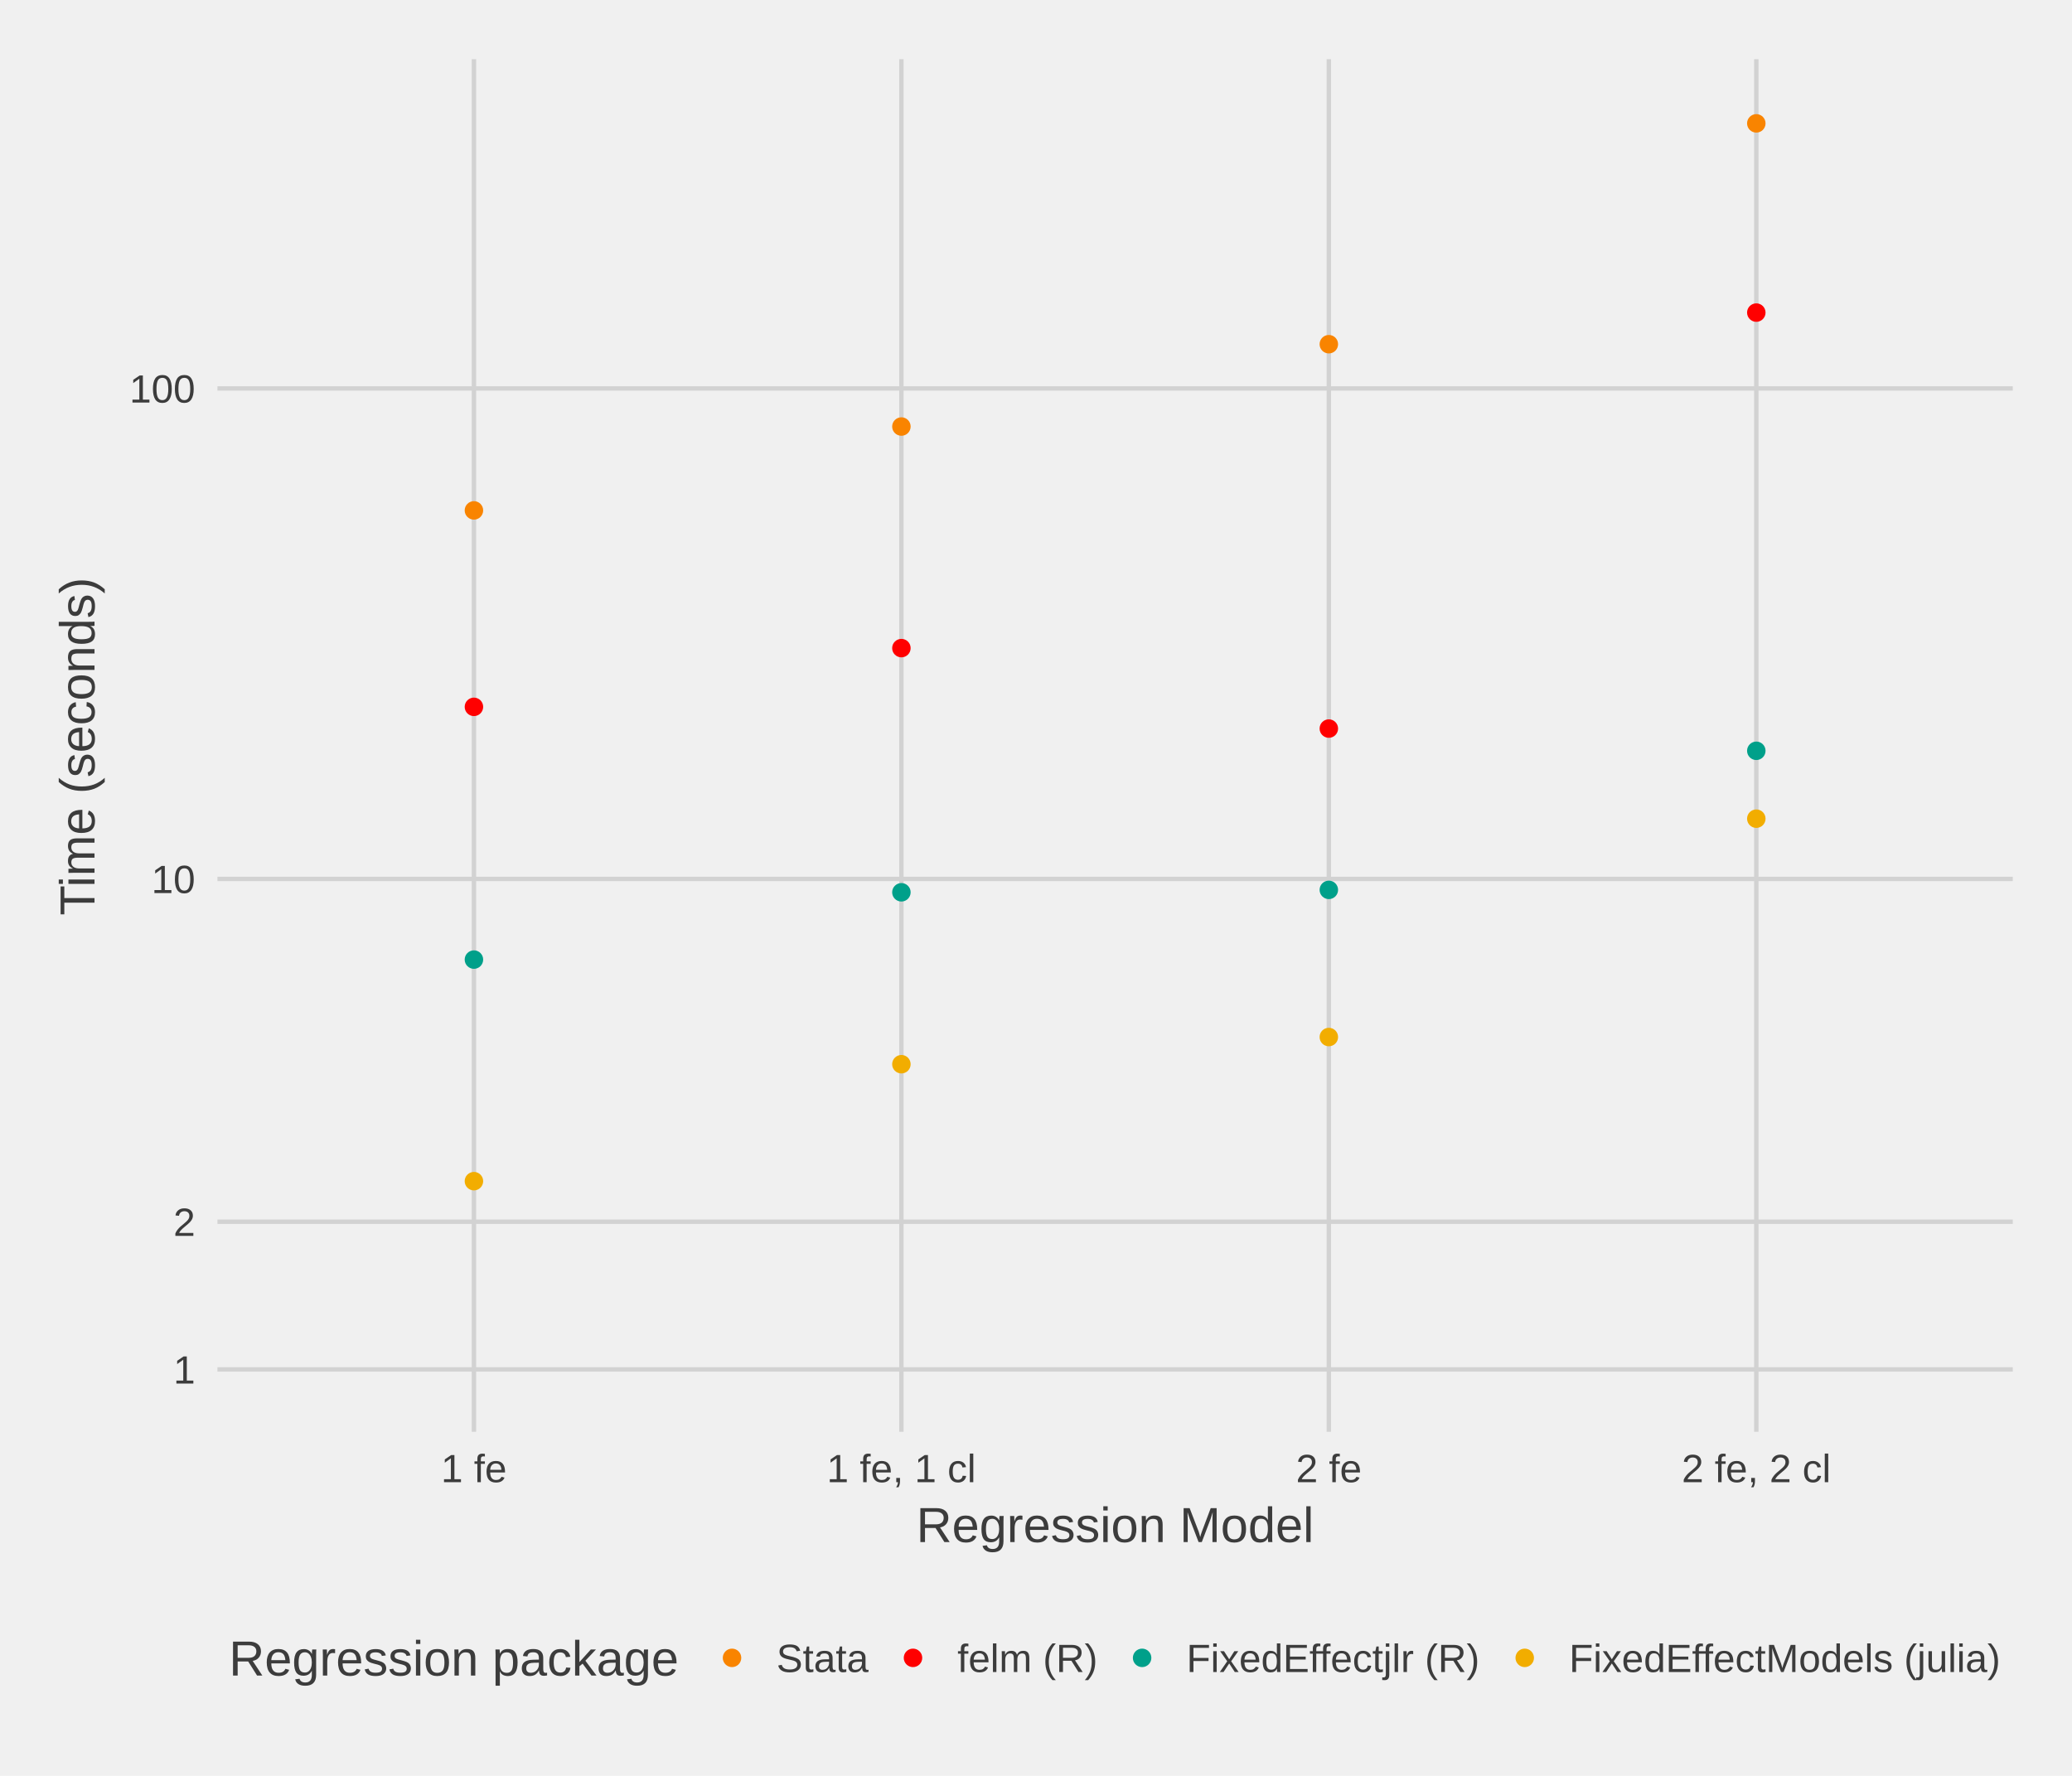
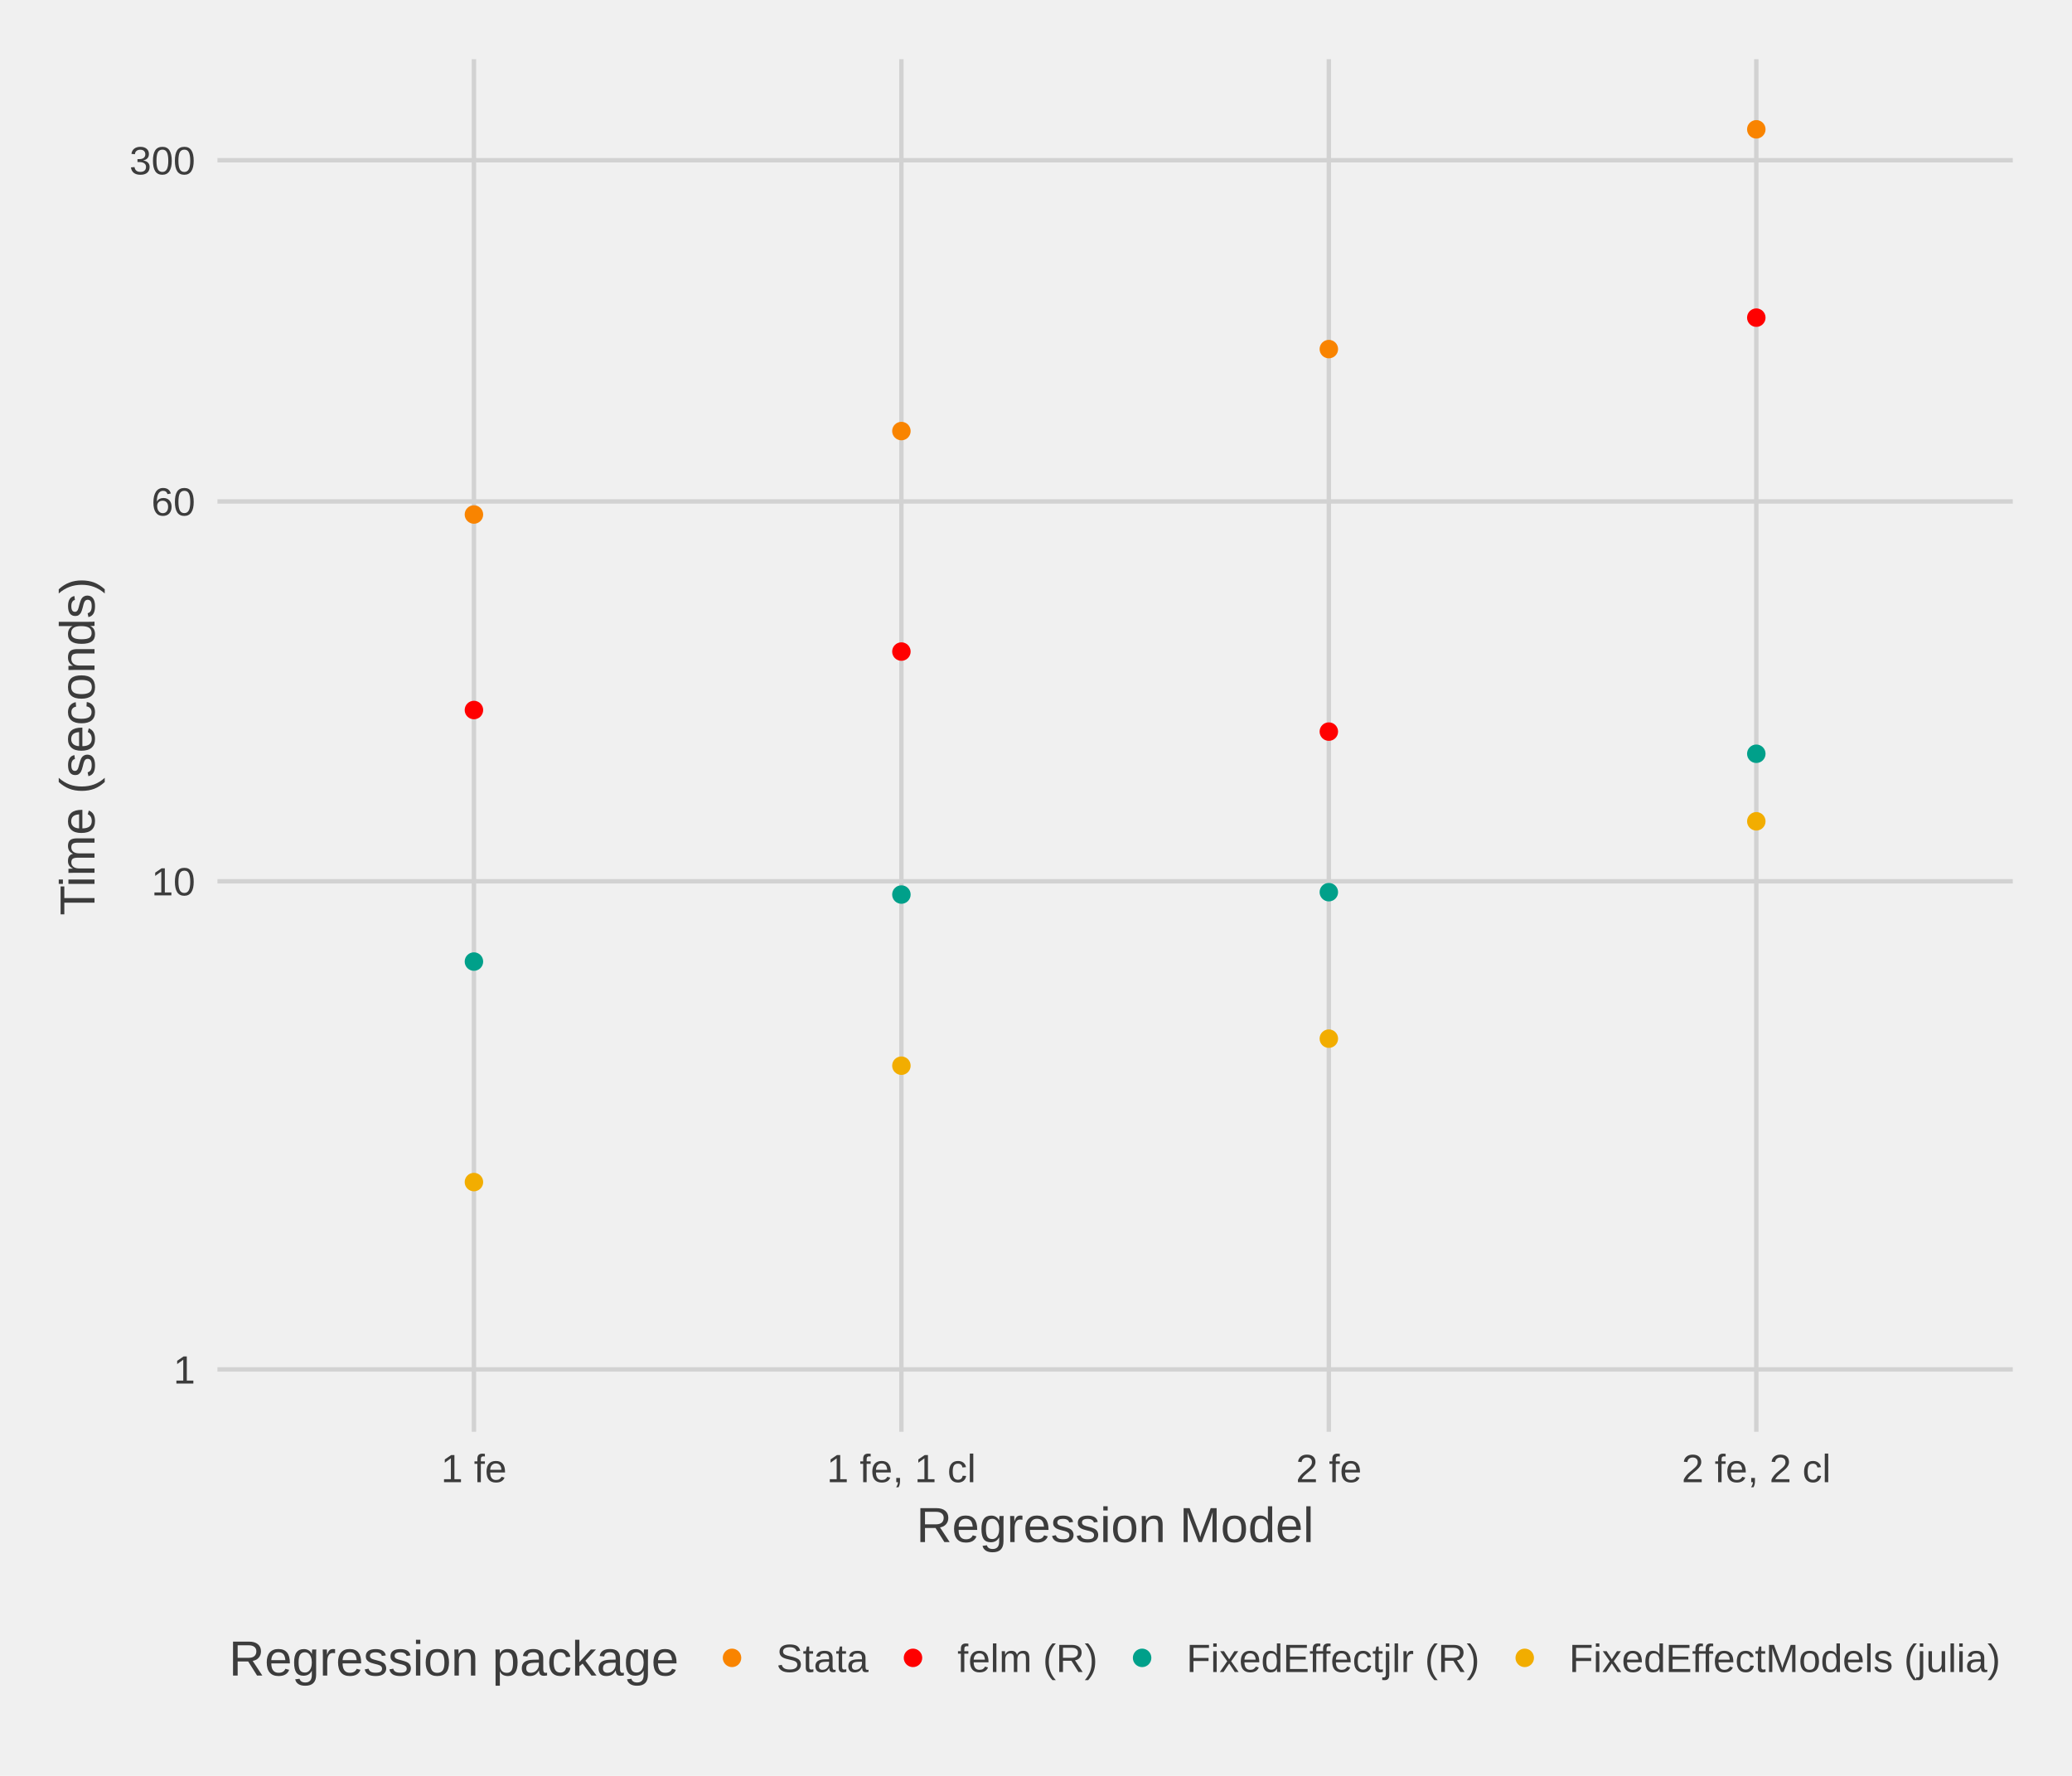
<svg xmlns="http://www.w3.org/2000/svg" viewBox="0 0 504.00 432.00">
  <defs>
    <style type="text/css">
    line, polyline, path, rect, circle {
      fill: none;
      stroke: #000000;
      stroke-linecap: round;
      stroke-linejoin: round;
      stroke-miterlimit: 10.00;
    }
  </style>
  </defs>
  <rect width="100%" height="100%" style="stroke: none; fill: #FFFFFF;" />
  <rect x="0.00" y="0.00" width="504.00" height="432.00" style="stroke-width: 1.07; stroke: none; fill: #F0F0F0;" />
  <defs>
    <clipPath id="cpNTIuODg5OHw0ODkuNnwzNDguMjk4fDE0LjQ=">
      <rect x="52.89" y="14.40" width="436.71" height="333.90" />
    </clipPath>
  </defs>
  <rect x="52.89" y="14.40" width="436.71" height="333.90" style="stroke-width: 1.07; stroke: none; fill: #F0F0F0;" clip-path="url(#cpNTIuODg5OHw0ODkuNnwzNDguMjk4fDE0LjQ=)" />
  <polyline points="52.89,333.12 489.60,333.12 " style="stroke-width: 1.07; stroke: #D2D2D2; stroke-linecap: butt;" clip-path="url(#cpNTIuODg5OHw0ODkuNnwzNDguMjk4fDE0LjQ=)" />
-   <polyline points="52.89,297.20 489.60,297.20 " style="stroke-width: 1.07; stroke: #D2D2D2; stroke-linecap: butt;" clip-path="url(#cpNTIuODg5OHw0ODkuNnwzNDguMjk4fDE0LjQ=)" />
-   <polyline points="52.89,213.81 489.60,213.81 " style="stroke-width: 1.07; stroke: #D2D2D2; stroke-linecap: butt;" clip-path="url(#cpNTIuODg5OHw0ODkuNnwzNDguMjk4fDE0LjQ=)" />
-   <polyline points="52.89,94.49 489.60,94.49 " style="stroke-width: 1.07; stroke: #D2D2D2; stroke-linecap: butt;" clip-path="url(#cpNTIuODg5OHw0ODkuNnwzNDguMjk4fDE0LjQ=)" />
+   <polyline points="52.89,214.38 489.60,214.38 " style="stroke-width: 1.07; stroke: #D2D2D2; stroke-linecap: butt;" clip-path="url(#cpNTIuODg5OHw0ODkuNnwzNDguMjk4fDE0LjQ=)" />
+   <polyline points="52.89,121.98 489.60,121.98 " style="stroke-width: 1.07; stroke: #D2D2D2; stroke-linecap: butt;" clip-path="url(#cpNTIuODg5OHw0ODkuNnwzNDguMjk4fDE0LjQ=)" />
+   <polyline points="52.89,38.98 489.60,38.98 " style="stroke-width: 1.07; stroke: #D2D2D2; stroke-linecap: butt;" clip-path="url(#cpNTIuODg5OHw0ODkuNnwzNDguMjk4fDE0LjQ=)" />
  <polyline points="115.28,348.30 115.28,14.40 " style="stroke-width: 1.07; stroke: #D2D2D2; stroke-linecap: butt;" clip-path="url(#cpNTIuODg5OHw0ODkuNnwzNDguMjk4fDE0LjQ=)" />
  <polyline points="219.26,348.30 219.26,14.40 " style="stroke-width: 1.07; stroke: #D2D2D2; stroke-linecap: butt;" clip-path="url(#cpNTIuODg5OHw0ODkuNnwzNDguMjk4fDE0LjQ=)" />
  <polyline points="323.23,348.30 323.23,14.40 " style="stroke-width: 1.07; stroke: #D2D2D2; stroke-linecap: butt;" clip-path="url(#cpNTIuODg5OHw0ODkuNnwzNDguMjk4fDE0LjQ=)" />
  <polyline points="427.21,348.30 427.21,14.40 " style="stroke-width: 1.07; stroke: #D2D2D2; stroke-linecap: butt;" clip-path="url(#cpNTIuODg5OHw0ODkuNnwzNDguMjk4fDE0LjQ=)" />
-   <circle cx="115.28" cy="233.43" r="1.42pt" style="stroke-width: 0.71; stroke: #00A08A; fill: #00A08A;" clip-path="url(#cpNTIuODg5OHw0ODkuNnwzNDguMjk4fDE0LjQ=)" />
-   <circle cx="219.26" cy="217.06" r="1.42pt" style="stroke-width: 0.71; stroke: #00A08A; fill: #00A08A;" clip-path="url(#cpNTIuODg5OHw0ODkuNnwzNDguMjk4fDE0LjQ=)" />
-   <circle cx="323.23" cy="216.47" r="1.42pt" style="stroke-width: 0.71; stroke: #00A08A; fill: #00A08A;" clip-path="url(#cpNTIuODg5OHw0ODkuNnwzNDguMjk4fDE0LjQ=)" />
-   <circle cx="427.21" cy="182.64" r="1.42pt" style="stroke-width: 0.71; stroke: #00A08A; fill: #00A08A;" clip-path="url(#cpNTIuODg5OHw0ODkuNnwzNDguMjk4fDE0LjQ=)" />
-   <circle cx="115.28" cy="171.95" r="1.42pt" style="stroke-width: 0.71; stroke: #FF0000; fill: #FF0000;" clip-path="url(#cpNTIuODg5OHw0ODkuNnwzNDguMjk4fDE0LjQ=)" />
-   <circle cx="219.26" cy="157.66" r="1.42pt" style="stroke-width: 0.71; stroke: #FF0000; fill: #FF0000;" clip-path="url(#cpNTIuODg5OHw0ODkuNnwzNDguMjk4fDE0LjQ=)" />
-   <circle cx="323.23" cy="177.23" r="1.42pt" style="stroke-width: 0.71; stroke: #FF0000; fill: #FF0000;" clip-path="url(#cpNTIuODg5OHw0ODkuNnwzNDguMjk4fDE0LjQ=)" />
-   <circle cx="427.21" cy="76.04" r="1.42pt" style="stroke-width: 0.71; stroke: #FF0000; fill: #FF0000;" clip-path="url(#cpNTIuODg5OHw0ODkuNnwzNDguMjk4fDE0LjQ=)" />
-   <circle cx="115.28" cy="287.33" r="1.42pt" style="stroke-width: 0.71; stroke: #F2AD00; fill: #F2AD00;" clip-path="url(#cpNTIuODg5OHw0ODkuNnwzNDguMjk4fDE0LjQ=)" />
-   <circle cx="219.26" cy="258.88" r="1.42pt" style="stroke-width: 0.71; stroke: #F2AD00; fill: #F2AD00;" clip-path="url(#cpNTIuODg5OHw0ODkuNnwzNDguMjk4fDE0LjQ=)" />
-   <circle cx="323.23" cy="252.27" r="1.42pt" style="stroke-width: 0.71; stroke: #F2AD00; fill: #F2AD00;" clip-path="url(#cpNTIuODg5OHw0ODkuNnwzNDguMjk4fDE0LjQ=)" />
-   <circle cx="427.21" cy="199.15" r="1.42pt" style="stroke-width: 0.71; stroke: #F2AD00; fill: #F2AD00;" clip-path="url(#cpNTIuODg5OHw0ODkuNnwzNDguMjk4fDE0LjQ=)" />
-   <circle cx="115.28" cy="124.16" r="1.42pt" style="stroke-width: 0.71; stroke: #F98400; fill: #F98400;" clip-path="url(#cpNTIuODg5OHw0ODkuNnwzNDguMjk4fDE0LjQ=)" />
-   <circle cx="219.26" cy="103.76" r="1.42pt" style="stroke-width: 0.71; stroke: #F98400; fill: #F98400;" clip-path="url(#cpNTIuODg5OHw0ODkuNnwzNDguMjk4fDE0LjQ=)" />
-   <circle cx="323.23" cy="83.73" r="1.42pt" style="stroke-width: 0.71; stroke: #F98400; fill: #F98400;" clip-path="url(#cpNTIuODg5OHw0ODkuNnwzNDguMjk4fDE0LjQ=)" />
-   <circle cx="427.21" cy="30.01" r="1.42pt" style="stroke-width: 0.71; stroke: #F98400; fill: #F98400;" clip-path="url(#cpNTIuODg5OHw0ODkuNnwzNDguMjk4fDE0LjQ=)" />
+   <circle cx="115.28" cy="233.91" r="1.42pt" style="stroke-width: 0.71; stroke: #00A08A; fill: #00A08A;" clip-path="url(#cpNTIuODg5OHw0ODkuNnwzNDguMjk4fDE0LjQ=)" />
+   <circle cx="219.26" cy="217.61" r="1.42pt" style="stroke-width: 0.71; stroke: #00A08A; fill: #00A08A;" clip-path="url(#cpNTIuODg5OHw0ODkuNnwzNDguMjk4fDE0LjQ=)" />
+   <circle cx="323.23" cy="217.03" r="1.42pt" style="stroke-width: 0.71; stroke: #00A08A; fill: #00A08A;" clip-path="url(#cpNTIuODg5OHw0ODkuNnwzNDguMjk4fDE0LjQ=)" />
+   <circle cx="427.21" cy="183.36" r="1.42pt" style="stroke-width: 0.71; stroke: #00A08A; fill: #00A08A;" clip-path="url(#cpNTIuODg5OHw0ODkuNnwzNDguMjk4fDE0LjQ=)" />
+   <circle cx="115.28" cy="172.72" r="1.42pt" style="stroke-width: 0.71; stroke: #FF0000; fill: #FF0000;" clip-path="url(#cpNTIuODg5OHw0ODkuNnwzNDguMjk4fDE0LjQ=)" />
+   <circle cx="219.26" cy="158.50" r="1.42pt" style="stroke-width: 0.71; stroke: #FF0000; fill: #FF0000;" clip-path="url(#cpNTIuODg5OHw0ODkuNnwzNDguMjk4fDE0LjQ=)" />
+   <circle cx="323.23" cy="177.97" r="1.42pt" style="stroke-width: 0.71; stroke: #FF0000; fill: #FF0000;" clip-path="url(#cpNTIuODg5OHw0ODkuNnwzNDguMjk4fDE0LjQ=)" />
+   <circle cx="427.21" cy="77.27" r="1.42pt" style="stroke-width: 0.71; stroke: #FF0000; fill: #FF0000;" clip-path="url(#cpNTIuODg5OHw0ODkuNnwzNDguMjk4fDE0LjQ=)" />
+   <circle cx="115.28" cy="287.55" r="1.42pt" style="stroke-width: 0.71; stroke: #F2AD00; fill: #F2AD00;" clip-path="url(#cpNTIuODg5OHw0ODkuNnwzNDguMjk4fDE0LjQ=)" />
+   <circle cx="219.26" cy="259.24" r="1.42pt" style="stroke-width: 0.71; stroke: #F2AD00; fill: #F2AD00;" clip-path="url(#cpNTIuODg5OHw0ODkuNnwzNDguMjk4fDE0LjQ=)" />
+   <circle cx="323.23" cy="252.66" r="1.42pt" style="stroke-width: 0.71; stroke: #F2AD00; fill: #F2AD00;" clip-path="url(#cpNTIuODg5OHw0ODkuNnwzNDguMjk4fDE0LjQ=)" />
+   <circle cx="427.21" cy="199.79" r="1.42pt" style="stroke-width: 0.71; stroke: #F2AD00; fill: #F2AD00;" clip-path="url(#cpNTIuODg5OHw0ODkuNnwzNDguMjk4fDE0LjQ=)" />
+   <circle cx="115.28" cy="125.16" r="1.42pt" style="stroke-width: 0.71; stroke: #F98400; fill: #F98400;" clip-path="url(#cpNTIuODg5OHw0ODkuNnwzNDguMjk4fDE0LjQ=)" />
+   <circle cx="219.26" cy="104.86" r="1.42pt" style="stroke-width: 0.71; stroke: #F98400; fill: #F98400;" clip-path="url(#cpNTIuODg5OHw0ODkuNnwzNDguMjk4fDE0LjQ=)" />
+   <circle cx="323.23" cy="84.92" r="1.42pt" style="stroke-width: 0.71; stroke: #F98400; fill: #F98400;" clip-path="url(#cpNTIuODg5OHw0ODkuNnwzNDguMjk4fDE0LjQ=)" />
+   <circle cx="427.21" cy="31.46" r="1.42pt" style="stroke-width: 0.71; stroke: #F98400; fill: #F98400;" clip-path="url(#cpNTIuODg5OHw0ODkuNnwzNDguMjk4fDE0LjQ=)" />
  <rect x="52.89" y="14.40" width="436.71" height="333.90" style="stroke-width: 1.07; stroke: none;" clip-path="url(#cpNTIuODg5OHw0ODkuNnwzNDguMjk4fDE0LjQ=)" />
  <defs>
    <clipPath id="cpMHw1MDR8NDMyfDA=">
      <rect x="0.00" y="0.00" width="504.00" height="432.00" />
    </clipPath>
  </defs>
  <g clip-path="url(#cpMHw1MDR8NDMyfDA=)">
    <text x="42.17" y="336.56" style="font-size: 9.60px; fill: #3C3C3C; font-family: Arial;" textLength="5.34px" lengthAdjust="spacingAndGlyphs">1</text>
  </g>
  <g clip-path="url(#cpMHw1MDR8NDMyfDA=)">
-     <text x="42.17" y="300.64" style="font-size: 9.60px; fill: #3C3C3C; font-family: Arial;" textLength="5.34px" lengthAdjust="spacingAndGlyphs">2</text>
+     <text x="36.83" y="217.81" style="font-size: 9.60px; fill: #3C3C3C; font-family: Arial;" textLength="10.68px" lengthAdjust="spacingAndGlyphs">10</text>
  </g>
  <g clip-path="url(#cpMHw1MDR8NDMyfDA=)">
-     <text x="36.83" y="217.24" style="font-size: 9.60px; fill: #3C3C3C; font-family: Arial;" textLength="10.68px" lengthAdjust="spacingAndGlyphs">10</text>
+     <text x="36.83" y="125.41" style="font-size: 9.60px; fill: #3C3C3C; font-family: Arial;" textLength="10.68px" lengthAdjust="spacingAndGlyphs">60</text>
  </g>
  <g clip-path="url(#cpMHw1MDR8NDMyfDA=)">
-     <text x="31.49" y="97.93" style="font-size: 9.60px; fill: #3C3C3C; font-family: Arial;" textLength="16.02px" lengthAdjust="spacingAndGlyphs">100</text>
+     <text x="31.49" y="42.42" style="font-size: 9.60px; fill: #3C3C3C; font-family: Arial;" textLength="16.02px" lengthAdjust="spacingAndGlyphs">300</text>
  </g>
  <g clip-path="url(#cpMHw1MDR8NDMyfDA=)">
    <text x="107.27" y="360.55" style="font-size: 9.60px; fill: #3C3C3C; font-family: Arial;" textLength="16.01px" lengthAdjust="spacingAndGlyphs">1 fe</text>
  </g>
  <g clip-path="url(#cpMHw1MDR8NDMyfDA=)">
    <text x="201.11" y="360.55" style="font-size: 9.60px; fill: #3C3C3C; font-family: Arial;" textLength="36.29px" lengthAdjust="spacingAndGlyphs">1 fe, 1 cl</text>
  </g>
  <g clip-path="url(#cpMHw1MDR8NDMyfDA=)">
    <text x="315.23" y="360.55" style="font-size: 9.60px; fill: #3C3C3C; font-family: Arial;" textLength="16.01px" lengthAdjust="spacingAndGlyphs">2 fe</text>
  </g>
  <g clip-path="url(#cpMHw1MDR8NDMyfDA=)">
    <text x="409.07" y="360.55" style="font-size: 9.60px; fill: #3C3C3C; font-family: Arial;" textLength="36.29px" lengthAdjust="spacingAndGlyphs">2 fe, 2 cl</text>
  </g>
  <g clip-path="url(#cpMHw1MDR8NDMyfDA=)">
    <text x="222.89" y="375.12" style="font-size: 12.00px; fill: #3C3C3C; font-family: Arial;" textLength="96.71px" lengthAdjust="spacingAndGlyphs">Regression Model</text>
  </g>
  <g clip-path="url(#cpMHw1MDR8NDMyfDA=)">
    <text transform="translate(22.99,222.69) rotate(-90)" style="font-size: 12.00px; fill: #3C3C3C; font-family: Arial;" textLength="82.69px" lengthAdjust="spacingAndGlyphs">Time (seconds)</text>
  </g>
  <rect x="50.03" y="388.98" width="442.42" height="28.62" style="stroke-width: 1.07; stroke: none; fill: #F0F0F0;" clip-path="url(#cpMHw1MDR8NDMyfDA=)" />
  <g clip-path="url(#cpMHw1MDR8NDMyfDA=)">
    <text x="55.70" y="407.59" style="font-size: 12.00px; fill: #3C3C3C; font-family: Arial;" textLength="109.40px" lengthAdjust="spacingAndGlyphs">Regression package</text>
  </g>
  <rect x="169.42" y="394.65" width="17.28" height="17.28" style="stroke-width: 1.07; stroke: none; fill: #F0F0F0;" clip-path="url(#cpMHw1MDR8NDMyfDA=)" />
  <circle cx="178.06" cy="403.29" r="1.42pt" style="stroke-width: 0.71; stroke: #F98400; fill: #F98400;" clip-path="url(#cpMHw1MDR8NDMyfDA=)" />
  <rect x="213.44" y="394.65" width="17.28" height="17.28" style="stroke-width: 1.07; stroke: none; fill: #F0F0F0;" clip-path="url(#cpMHw1MDR8NDMyfDA=)" />
  <circle cx="222.08" cy="403.29" r="1.42pt" style="stroke-width: 0.71; stroke: #FF0000; fill: #FF0000;" clip-path="url(#cpMHw1MDR8NDMyfDA=)" />
  <rect x="269.17" y="394.65" width="17.28" height="17.28" style="stroke-width: 1.07; stroke: none; fill: #F0F0F0;" clip-path="url(#cpMHw1MDR8NDMyfDA=)" />
  <circle cx="277.81" cy="403.29" r="1.42pt" style="stroke-width: 0.71; stroke: #00A08A; fill: #00A08A;" clip-path="url(#cpMHw1MDR8NDMyfDA=)" />
  <rect x="362.24" y="394.65" width="17.28" height="17.28" style="stroke-width: 1.07; stroke: none; fill: #F0F0F0;" clip-path="url(#cpMHw1MDR8NDMyfDA=)" />
  <circle cx="370.88" cy="403.29" r="1.42pt" style="stroke-width: 0.71; stroke: #F2AD00; fill: #F2AD00;" clip-path="url(#cpMHw1MDR8NDMyfDA=)" />
  <g clip-path="url(#cpMHw1MDR8NDMyfDA=)">
    <text x="188.86" y="406.73" style="font-size: 9.60px; fill: #3C3C3C; font-family: Arial;" textLength="22.42px" lengthAdjust="spacingAndGlyphs">Stata</text>
  </g>
  <g clip-path="url(#cpMHw1MDR8NDMyfDA=)">
    <text x="232.88" y="406.73" style="font-size: 9.60px; fill: #3C3C3C; font-family: Arial;" textLength="34.13px" lengthAdjust="spacingAndGlyphs">felm (R)</text>
  </g>
  <g clip-path="url(#cpMHw1MDR8NDMyfDA=)">
    <text x="288.61" y="406.73" style="font-size: 9.60px; fill: #3C3C3C; font-family: Arial;" textLength="71.47px" lengthAdjust="spacingAndGlyphs">FixedEffectjlr (R)</text>
  </g>
  <g clip-path="url(#cpMHw1MDR8NDMyfDA=)">
    <text x="381.68" y="406.73" style="font-size: 9.60px; fill: #3C3C3C; font-family: Arial;" textLength="105.10px" lengthAdjust="spacingAndGlyphs">FixedEffectModels (julia)</text>
  </g>
</svg>
